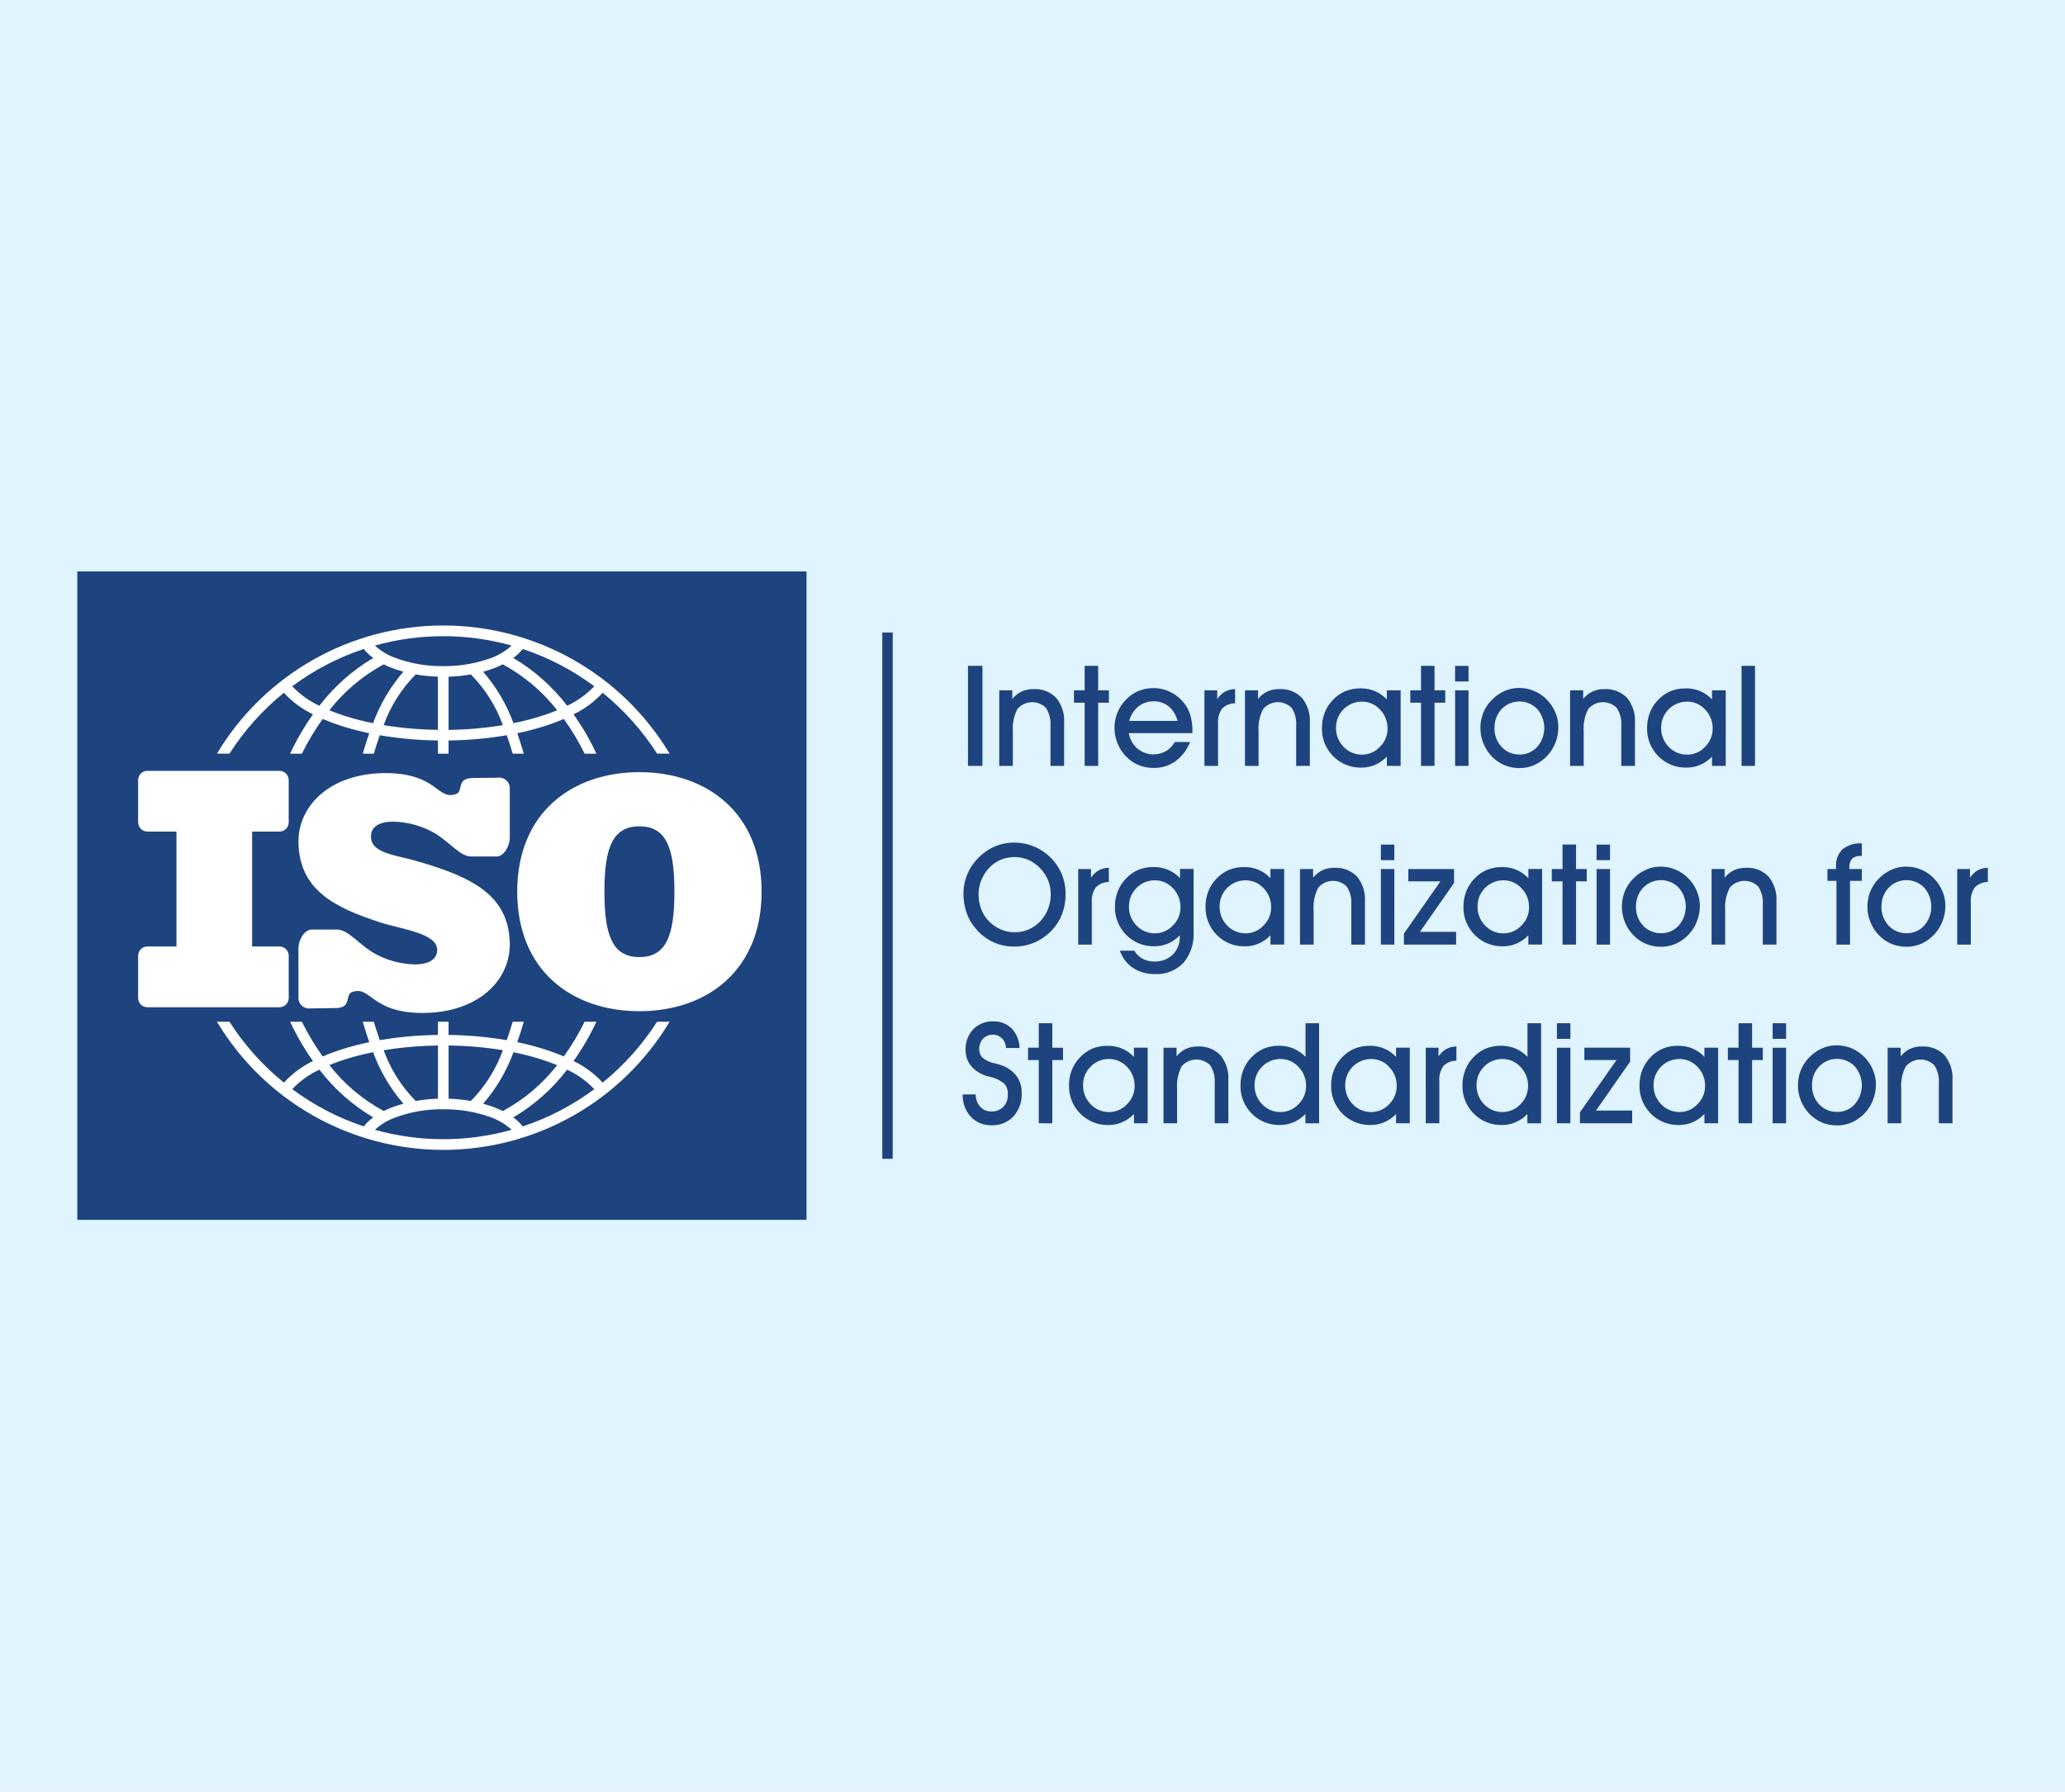
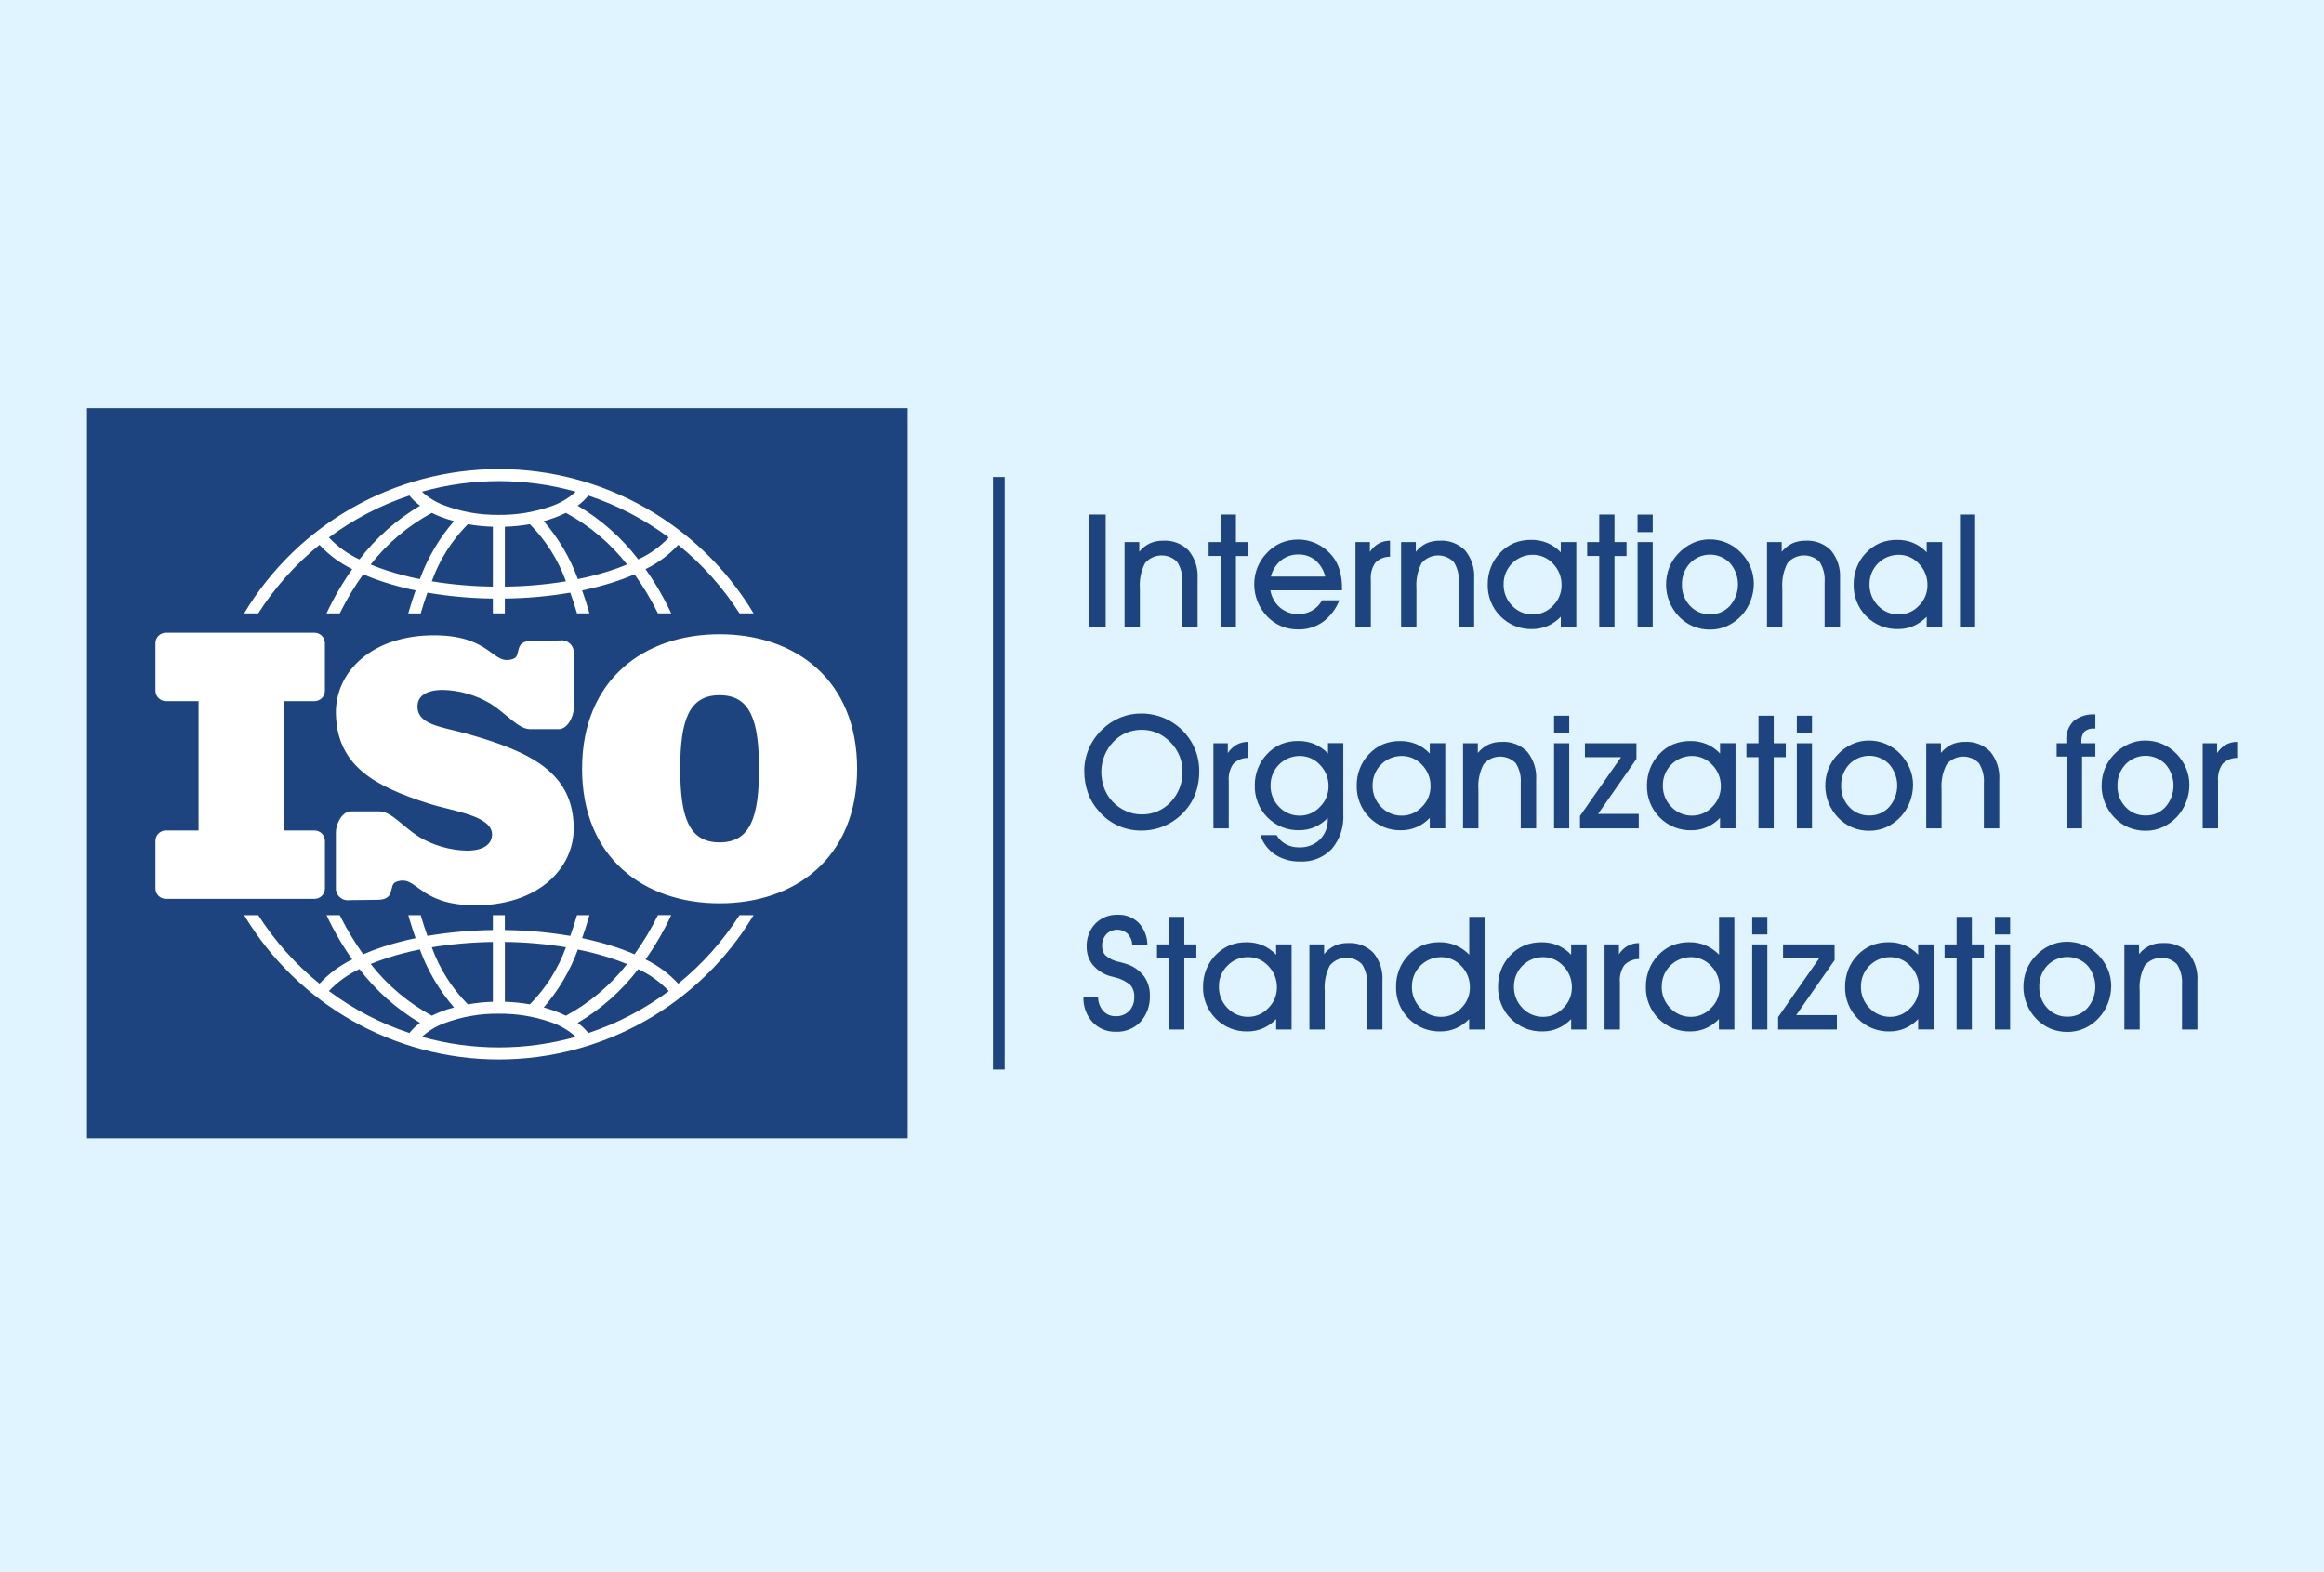
- <svg xmlns="http://www.w3.org/2000/svg" width="295" height="255.956" viewBox="0 0 295 255.956">
-   <g id="Grupo_1103084" data-name="Grupo 1103084" transform="translate(-705 -5481.66)">
+ <svg xmlns="http://www.w3.org/2000/svg" width="295" height="199.456" viewBox="0 0 295 199.456">
+   <g id="Grupo_1103088" data-name="Grupo 1103088" transform="translate(-705 -5481.66)">
    <g id="Grupo_1099962" data-name="Grupo 1099962" transform="translate(-72 2389.66)">
-       <rect id="Rectángulo_401369" data-name="Rectángulo 401369" width="295" height="255.956" transform="translate(777 3092)" fill="#e0f4ff" />
+       <rect id="Rectángulo_401369" data-name="Rectángulo 401369" width="295" height="199.456" transform="translate(777 3092)" fill="#e0f4ff" />
    </g>
-     <g id="Grupo_1103065" data-name="Grupo 1103065">
+     <g id="Grupo_1103065" data-name="Grupo 1103065" transform="translate(0 -29.832)">
      <g id="iso-1" transform="translate(707.547 5496.765)">
        <path id="Trazado_885419" data-name="Trazado 885419" d="M8.5,66.546H112.67V159.2H8.5Z" transform="translate(0)" fill="#1e447f" fill-rule="evenodd" />
        <path id="Trazado_885420" data-name="Trazado 885420" d="M15.414,92.287h18.87a1.324,1.324,0,0,1,1.32,1.322v6.039a1.323,1.323,0,0,1-1.32,1.32H30.378v16.418h3.907a1.328,1.328,0,0,1,1.322,1.323v6.039a1.326,1.326,0,0,1-1.322,1.32H15.414a1.323,1.323,0,0,1-1.32-1.32v-6.039a1.325,1.325,0,0,1,1.32-1.323h4.153V100.966H15.416a1.325,1.325,0,0,1-1.322-1.32V93.607a1.323,1.323,0,0,1,1.32-1.32Zm70.293,34.345c-9.614,0-17.457-5.785-17.457-17.076s7.842-17.078,17.457-17.078,17.455,5.786,17.455,17.078S95.322,126.632,85.707,126.632Zm5-17.076c0-6.178-1.115-9.341-5-9.341s-5,3.165-5,9.341,1.115,9.343,5,9.343S90.708,115.73,90.708,109.555ZM53.67,105.12c-3.2-.9-6.448-1.107-6.308-3.625.051-.916.764-1.943,3.208-1.949a12.412,12.412,0,0,1,6.069,1.753c2.045,1.292,3.519,3.226,5.008,3.226H65.3c1.079,0,1.887-1.561,1.887-2.642V94.9a1.525,1.525,0,0,0-1.746-1.632l-3.573.043c-2.356.029-1.291,1.892-2.323,2.277-2.684,1-2.671-2.879-9.826-2.974-8.072-.106-12.838,4.6-12.719,9.981.149,6.777,5.269,9.257,11.619,11.329,3.157,1.031,8.346,1.556,8.2,4.073-.051.916-.764,1.944-3.208,1.951a12.446,12.446,0,0,1-6.069-1.753c-2.045-1.292-3.521-3.227-5.008-3.227H38.885c-1.081,0-1.887,1.562-1.887,2.642v6.988a1.523,1.523,0,0,0,1.746,1.632l3.573-.042c2.356-.031,1.292-1.893,2.325-2.278,2.684-1,2.67,2.879,9.824,2.972,8.074.106,12.838-4.6,12.72-9.982-.151-6.777-5.235-9.445-13.517-11.776ZM80.455,81.132A13.818,13.818,0,0,1,76.3,84.214a35.975,35.975,0,0,1,3.263,5.62H77.88a34.422,34.422,0,0,0-2.974-4.962,29.905,29.905,0,0,1-2.932,1.082c-1.165.365-2.409.688-3.719.96q.422,1.193.8,2.477l.127.443H67.606l-.006-.022q-.384-1.319-.848-2.612a53.209,53.209,0,0,1-8.308.747v1.887H56.925V87.948a53,53,0,0,1-8.307-.747q-.467,1.3-.854,2.635H46.189c.04-.149.084-.3.127-.443q.375-1.284.8-2.479a38.425,38.425,0,0,1-4.08-1.075q-1.308-.422-2.57-.967a34.528,34.528,0,0,0-2.84,4.688l-.137.273h-1.68a36.154,36.154,0,0,1,3.264-5.62,13.8,13.8,0,0,1-4.156-3.083,36.6,36.6,0,0,0-7.777,8.7H25.353a37.7,37.7,0,0,1,64.665,0H88.232a36.7,36.7,0,0,0-7.777-8.7ZM47.919,74.389A8.481,8.481,0,0,0,50.708,76.1a18.958,18.958,0,0,0,6.977,1.228,19.364,19.364,0,0,0,6.547-1.062,8.955,8.955,0,0,0,3.219-1.878,36.176,36.176,0,0,0-19.533,0Zm-.238,1.775a6.837,6.837,0,0,1-1.35-1.289A36.2,36.2,0,0,0,36.112,80.2a12.563,12.563,0,0,0,3.876,2.786A26.957,26.957,0,0,1,47.681,76.164Zm4.308,1.96a16.463,16.463,0,0,1-1.845-.617q-.49-.2-.964-.433a24.808,24.808,0,0,0-7.766,6.558q.988.41,2.093.769a37.144,37.144,0,0,0,4.15,1.079A23.654,23.654,0,0,1,51.989,78.124Zm4.935.711a22.383,22.383,0,0,1-3.177-.323,19.882,19.882,0,0,0-4.577,7.245,51.863,51.863,0,0,0,7.754.674Zm4.7-.323a22.61,22.61,0,0,1-3.179.323v7.6a51.679,51.679,0,0,0,7.755-.674A19.9,19.9,0,0,0,61.622,78.512Zm4.567-1.44a13.769,13.769,0,0,1-1.441.617c-.435.158-.891.3-1.367.435a23.672,23.672,0,0,1,4.333,7.353,37.94,37.94,0,0,0,3.809-.969q1.237-.384,2.435-.877A24.819,24.819,0,0,0,66.19,77.072Zm2.85-2.2a6.805,6.805,0,0,1-1.351,1.289,26.933,26.933,0,0,1,7.692,6.822A12.564,12.564,0,0,0,79.258,80.2,36.156,36.156,0,0,0,69.039,74.876Zm11.416,61.965a13.794,13.794,0,0,0-4.157-3.084,35.935,35.935,0,0,0,3.263-5.617H77.88a34.438,34.438,0,0,1-2.974,4.963,29.9,29.9,0,0,0-2.932-1.082q-1.835-.57-3.719-.961.422-1.193.8-2.475l.127-.443H67.606l-.006.022q-.384,1.319-.848,2.612a52.839,52.839,0,0,0-8.308-.745v-1.887H56.925v1.887a52.821,52.821,0,0,0-8.307.745q-.468-1.3-.854-2.634H46.189c.04.149.084.294.127.443q.375,1.284.8,2.479a38.434,38.434,0,0,0-4.08,1.073c-.908.294-1.767.618-2.57.967a34.643,34.643,0,0,1-2.84-4.69l-.137-.273h-1.68a36.115,36.115,0,0,0,3.264,5.617,13.806,13.806,0,0,0-4.156,3.084,36.536,36.536,0,0,1-7.777-8.7H25.353a37.7,37.7,0,0,0,64.665,0H88.232a36.635,36.635,0,0,1-7.777,8.7Zm-32.536,6.743a8.507,8.507,0,0,1,2.789-1.711,18.961,18.961,0,0,1,6.977-1.225,19.444,19.444,0,0,1,6.547,1.059,8.978,8.978,0,0,1,3.219,1.878,36.176,36.176,0,0,1-19.533,0Zm-.238-1.775a6.791,6.791,0,0,0-1.35,1.289,36.165,36.165,0,0,1-10.22-5.327,12.586,12.586,0,0,1,3.876-2.784A26.91,26.91,0,0,0,47.681,141.809Zm4.308-1.96a16.46,16.46,0,0,0-1.845.615q-.489.2-.964.433a24.767,24.767,0,0,1-7.766-6.558q.988-.41,2.093-.767a36.481,36.481,0,0,1,4.15-1.079,23.617,23.617,0,0,0,4.333,7.356Zm4.935-.713a22.844,22.844,0,0,0-3.177.325,19.864,19.864,0,0,1-4.577-7.246,52.7,52.7,0,0,1,7.754-.674Zm4.7.325a22.844,22.844,0,0,0-3.179-.325v-7.6a52.092,52.092,0,0,1,7.755.674A19.891,19.891,0,0,1,61.622,139.461ZM66.19,140.9a14.1,14.1,0,0,0-1.441-.615c-.435-.158-.891-.3-1.367-.433a23.644,23.644,0,0,0,4.333-7.355,37.935,37.935,0,0,1,3.809.971c.862.27,1.676.564,2.435.876A24.792,24.792,0,0,1,66.19,140.9Zm2.85,2.2a6.717,6.717,0,0,0-1.351-1.289,26.933,26.933,0,0,0,7.692-6.822,12.614,12.614,0,0,1,3.878,2.784A36.236,36.236,0,0,1,69.039,143.1Z" transform="translate(3.091 2.753)" fill="#fff" fill-rule="evenodd" />
        <path id="Trazado_885421" data-name="Trazado 885421" d="M96.861,91.23h-2.07v-14.3h2.07Zm4.341,0H99.257v-10.8h1.867v1.23a3.857,3.857,0,0,1,1.34-1.067,3.943,3.943,0,0,1,1.673-.339,4.18,4.18,0,0,1,3.257,1.247,5.131,5.131,0,0,1,1.134,3.575v6.153h-1.952V85.5a4.181,4.181,0,0,0-.637-2.55,2.764,2.764,0,0,0-4.083.148,6.005,6.005,0,0,0-.652,3.227V91.23h0Zm10.256,0V82.194h-1.528V80.429h1.528v-3.5h1.935v3.5h1.531v1.766h-1.531V91.23ZM124.73,84.8a3.889,3.889,0,0,0-1.259-2.067A3.251,3.251,0,0,0,121.336,82a3.46,3.46,0,0,0-2.218.75,3.85,3.85,0,0,0-1.289,2.05h6.9Zm-6.96,1.747a3.669,3.669,0,0,0,1.222,2.194,3.6,3.6,0,0,0,4.077.376,3.39,3.39,0,0,0,1.259-1.3h2.19a6.181,6.181,0,0,1-2.087,2.749,5.25,5.25,0,0,1-3.115.95,5.56,5.56,0,0,1-2.193-.421,5.438,5.438,0,0,1-1.8-1.266,5.911,5.911,0,0,1-1.607-4.005,5.8,5.8,0,0,1,.388-2.131,5.7,5.7,0,0,1,1.143-1.806,5.362,5.362,0,0,1,1.814-1.331,5.422,5.422,0,0,1,2.211-.446,5.479,5.479,0,0,1,2.645.663,5.686,5.686,0,0,1,2.02,1.85,5.578,5.578,0,0,1,.694,1.615,8.038,8.038,0,0,1,.225,2.006v.306H117.77v0Zm12.745,4.682h-1.944v-10.8H130.4v1.247a3.272,3.272,0,0,1,1.107-1.062,3,3,0,0,1,1.447-.359v2.031a2.59,2.59,0,0,0-1.871.77,3.354,3.354,0,0,0-.564,2.165V91.23Zm5.789,0H134.36v-10.8h1.868v1.23a3.829,3.829,0,0,1,1.34-1.067,3.929,3.929,0,0,1,1.671-.339A4.191,4.191,0,0,1,142.5,81.5a5.154,5.154,0,0,1,1.132,3.575v6.153h-1.954V85.5a4.181,4.181,0,0,0-.637-2.55,2.763,2.763,0,0,0-4.081.148,6.034,6.034,0,0,0-.652,3.227V91.23h0Zm11.065-5.47a3.788,3.788,0,0,0,1.086,2.749,3.551,3.551,0,0,0,2.654,1.109,3.446,3.446,0,0,0,2.527-1.113,3.61,3.61,0,0,0,1.095-2.607,3.817,3.817,0,0,0-1.082-2.724,3.456,3.456,0,0,0-2.578-1.132,3.693,3.693,0,0,0-3.7,3.719Zm7.262,5.47V89.9a5.086,5.086,0,0,1-1.659,1.172,4.918,4.918,0,0,1-1.963.4,5.468,5.468,0,0,1-4.044-1.624,5.546,5.546,0,0,1-1.61-4.069,5.8,5.8,0,0,1,.4-2.162,5.375,5.375,0,0,1,1.149-1.8,5.3,5.3,0,0,1,1.778-1.261,5.667,5.667,0,0,1,2.208-.408,5.185,5.185,0,0,1,2.037.391,5.034,5.034,0,0,1,1.7,1.19V80.427H156.6v10.8h-1.966v0Zm4.879,0V82.194h-1.531V80.429h1.531v-3.5h1.935v3.5h1.531v1.766h-1.531V91.23ZM166.3,79.162h-1.926V76.933H166.3ZM164.379,91.23v-10.8H166.3v10.8Zm5.629-5.411a3.765,3.765,0,0,0,1.025,2.7A3.373,3.373,0,0,0,173.59,89.6a3.3,3.3,0,0,0,2.514-1.086,4.131,4.131,0,0,0,0-5.426,3.524,3.524,0,0,0-5.072.017,3.8,3.8,0,0,0-1.023,2.715Zm-2.014.022a5.866,5.866,0,0,1,.388-2.145,5.466,5.466,0,0,1,1.14-1.792,5.815,5.815,0,0,1,1.839-1.343,4.986,4.986,0,0,1,2.12-.474,5.473,5.473,0,0,1,4.007,1.669,5.875,5.875,0,0,1,1.222,1.837,5.4,5.4,0,0,1,.424,2.112,6.085,6.085,0,0,1-.4,2.159,5.776,5.776,0,0,1-2.963,3.207,5.193,5.193,0,0,1-2.183.466,5.507,5.507,0,0,1-2.19-.426,5.426,5.426,0,0,1-1.8-1.263A5.855,5.855,0,0,1,168.418,88a5.741,5.741,0,0,1-.424-2.159Zm14.756,5.389h-1.944v-10.8h1.868v1.23a3.857,3.857,0,0,1,1.34-1.067,3.94,3.94,0,0,1,1.671-.339,4.191,4.191,0,0,1,3.258,1.247,5.139,5.139,0,0,1,1.134,3.575v6.153h-1.957V85.5a4.182,4.182,0,0,0-.634-2.55,2.763,2.763,0,0,0-4.081.148,6,6,0,0,0-.655,3.227V91.23Zm11.068-5.47a3.776,3.776,0,0,0,1.086,2.749,3.551,3.551,0,0,0,2.654,1.109,3.451,3.451,0,0,0,2.527-1.113,3.62,3.62,0,0,0,1.092-2.607,3.8,3.8,0,0,0-1.082-2.724,3.451,3.451,0,0,0-2.578-1.132,3.693,3.693,0,0,0-3.7,3.719Zm7.262,5.47V89.9a5.131,5.131,0,0,1-1.662,1.172,4.908,4.908,0,0,1-1.96.4,5.474,5.474,0,0,1-4.045-1.624,5.544,5.544,0,0,1-1.607-4.069,5.86,5.86,0,0,1,.4-2.162,5.423,5.423,0,0,1,1.149-1.8,5.324,5.324,0,0,1,1.78-1.261,5.64,5.64,0,0,1,2.205-.408,5.212,5.212,0,0,1,2.041.391,5.1,5.1,0,0,1,1.7,1.19V80.427h1.963v10.8H201.08v0Zm4.222,0v-14.3h1.923v14.3Zm-109,18.316a6.027,6.027,0,0,0,.371,2.117,4.963,4.963,0,0,0,1.072,1.719,5.221,5.221,0,0,0,1.7,1.193,4.825,4.825,0,0,0,1.964.421,4.915,4.915,0,0,0,3.71-1.575,5.478,5.478,0,0,0,1.492-3.915,5.1,5.1,0,0,0-.357-1.89,5.616,5.616,0,0,0-2.791-2.944,5.141,5.141,0,0,0-3.979-.037,4.833,4.833,0,0,0-1.618,1.109,5.513,5.513,0,0,0-1.149,1.76,5.348,5.348,0,0,0-.412,2.044Zm-2.162-.017a7.269,7.269,0,0,1,.568-2.848,7.413,7.413,0,0,1,1.669-2.426,7.194,7.194,0,0,1,2.312-1.545,7.051,7.051,0,0,1,2.735-.526,7.366,7.366,0,0,1,6.762,4.488,7.4,7.4,0,0,1,.551,2.859,8.034,8.034,0,0,1-.474,2.8,6.881,6.881,0,0,1-1.41,2.3,7.572,7.572,0,0,1-2.482,1.8,7.221,7.221,0,0,1-2.969.61A6.965,6.965,0,0,1,96,114.592a6.907,6.907,0,0,1-1.385-2.3,8.1,8.1,0,0,1-.469-2.763Zm18.342,7.234h-1.944v-10.8h1.826v1.247a3.272,3.272,0,0,1,1.107-1.062,3,3,0,0,1,1.447-.359v2.031a2.59,2.59,0,0,0-1.871.77,3.335,3.335,0,0,0-.564,2.165v6.008Zm4,.863h2.072a3.032,3.032,0,0,0,1.183,1.152,3.453,3.453,0,0,0,1.671.4,3.6,3.6,0,0,0,2.642-.989,3.5,3.5,0,0,0,1-2.618v-.137A5.115,5.115,0,0,1,123.4,116.6a4.846,4.846,0,0,1-1.96.4,5.47,5.47,0,0,1-4.045-1.626,5.558,5.558,0,0,1-1.607-4.067,5.869,5.869,0,0,1,.4-2.163,5.49,5.49,0,0,1,1.149-1.8,5.324,5.324,0,0,1,1.78-1.261,5.64,5.64,0,0,1,2.205-.408,5.241,5.241,0,0,1,2.037.391,5.343,5.343,0,0,1,1.722,1.19v-1.306h1.944v9.01a6.3,6.3,0,0,1-1.461,4.417,5.19,5.19,0,0,1-4.025,1.595,5.592,5.592,0,0,1-3.173-.876,4.783,4.783,0,0,1-1.874-2.479Zm1.308-6.333a3.773,3.773,0,0,0,1.086,2.749,3.553,3.553,0,0,0,2.654,1.11,3.451,3.451,0,0,0,2.527-1.113,3.6,3.6,0,0,0,1.092-2.609,3.794,3.794,0,0,0-1.082-2.724,3.45,3.45,0,0,0-2.575-1.132,3.693,3.693,0,0,0-3.7,3.719Zm12.949,0a3.786,3.786,0,0,0,1.086,2.749,3.558,3.558,0,0,0,2.654,1.11,3.451,3.451,0,0,0,2.527-1.113,3.611,3.611,0,0,0,1.092-2.609,3.817,3.817,0,0,0-1.079-2.724,3.462,3.462,0,0,0-2.578-1.132,3.693,3.693,0,0,0-3.7,3.719Zm7.262,5.47v-1.326a5.115,5.115,0,0,1-1.662,1.171,4.845,4.845,0,0,1-1.96.4,5.47,5.47,0,0,1-4.045-1.626,5.558,5.558,0,0,1-1.607-4.067,5.808,5.808,0,0,1,.4-2.163,5.39,5.39,0,0,1,1.149-1.8,5.3,5.3,0,0,1,1.778-1.261,5.651,5.651,0,0,1,2.205-.408,5.19,5.19,0,0,1,2.041.391,5.065,5.065,0,0,1,1.7,1.19v-1.306h1.966v10.8h-1.968v0Zm6.165,0h-1.944v-10.8H144.1v1.23a3.852,3.852,0,0,1,1.34-1.065,3.929,3.929,0,0,1,1.671-.339,4.191,4.191,0,0,1,3.258,1.247,5.14,5.14,0,0,1,1.134,3.576v6.151h-1.957v-5.729a4.165,4.165,0,0,0-.637-2.552,2.764,2.764,0,0,0-4.08.148,6.011,6.011,0,0,0-.655,3.229v4.9ZM155.7,104.694h-1.923v-2.228H155.7Zm-1.923,12.068v-10.8H155.7v10.8Zm10.753,0h-7.462V115.19l5.213-7.464h-4.586v-1.766h6.54v1.994l-4.872,6.981h5.165v1.826h0Zm3.055-5.47a3.773,3.773,0,0,0,1.086,2.749,3.553,3.553,0,0,0,2.654,1.11,3.451,3.451,0,0,0,2.527-1.113,3.611,3.611,0,0,0,1.092-2.609,3.807,3.807,0,0,0-1.082-2.724,3.455,3.455,0,0,0-2.575-1.132,3.693,3.693,0,0,0-3.7,3.719Zm7.26,5.47v-1.326a5.149,5.149,0,0,1-1.662,1.171,4.858,4.858,0,0,1-1.96.4,5.47,5.47,0,0,1-4.045-1.626,5.558,5.558,0,0,1-1.607-4.067,5.869,5.869,0,0,1,.4-2.163,5.489,5.489,0,0,1,1.149-1.8,5.324,5.324,0,0,1,1.78-1.261,5.64,5.64,0,0,1,2.205-.408,5.212,5.212,0,0,1,2.041.391,5.1,5.1,0,0,1,1.7,1.19v-1.306h1.963v10.8h-1.963v0Zm4.881,0v-9.034h-1.531v-1.766h1.531v-3.5h1.932v3.5h1.531v1.766h-1.531v9.034Zm6.791-12.068h-1.923v-2.228h1.923Zm-1.923,12.068v-10.8h1.923v10.8Zm5.626-5.409a3.772,3.772,0,0,0,1.025,2.7,3.372,3.372,0,0,0,2.556,1.079,3.3,3.3,0,0,0,2.517-1.086,4.131,4.131,0,0,0,0-5.426,3.528,3.528,0,0,0-5.075.017,3.819,3.819,0,0,0-1.023,2.716Zm-2.014.022a5.889,5.889,0,0,1,.388-2.148,5.425,5.425,0,0,1,1.143-1.792,5.8,5.8,0,0,1,1.836-1.343,5,5,0,0,1,2.123-.472,5.459,5.459,0,0,1,4,1.669,5.788,5.788,0,0,1,1.222,1.837,5.391,5.391,0,0,1,.427,2.11,6.029,6.029,0,0,1-.4,2.16,5.777,5.777,0,0,1-2.963,3.207,5.194,5.194,0,0,1-2.183.467,5.513,5.513,0,0,1-2.187-.427,5.412,5.412,0,0,1-1.8-1.261,5.881,5.881,0,0,1-1.61-4.008Zm14.759,5.387H201.02v-10.8h1.865v1.23a3.88,3.88,0,0,1,1.34-1.065,3.978,3.978,0,0,1,1.674-.339,4.191,4.191,0,0,1,3.258,1.247,5.155,5.155,0,0,1,1.132,3.576v6.151h-1.954v-5.729a4.186,4.186,0,0,0-.637-2.552,2.766,2.766,0,0,0-4.081.148,6.044,6.044,0,0,0-.652,3.229v4.9h0Zm17.828,0h-1.935v-9.111h-1.286v-1.688H218.8v-.325a3.209,3.209,0,0,1,.926-2.5,3.982,3.982,0,0,1,2.76-.839v1.8h-.169a1.646,1.646,0,0,0-1.235.391,1.879,1.879,0,0,0-.373,1.314v.158h1.778v1.688h-1.69v9.111h0Zm4.5-5.409a3.772,3.772,0,0,0,1.025,2.7,3.378,3.378,0,0,0,2.559,1.079,3.292,3.292,0,0,0,2.514-1.086,4.131,4.131,0,0,0,0-5.426,3.528,3.528,0,0,0-5.075.017,3.819,3.819,0,0,0-1.023,2.716Zm-2.014.022a5.89,5.89,0,0,1,.391-2.148,5.467,5.467,0,0,1,1.14-1.792,5.816,5.816,0,0,1,1.839-1.343,4.985,4.985,0,0,1,2.12-.472,5.46,5.46,0,0,1,4.007,1.669,5.84,5.84,0,0,1,1.222,1.837,5.387,5.387,0,0,1,.424,2.11,6.093,6.093,0,0,1-.4,2.16,5.776,5.776,0,0,1-2.963,3.207,5.2,5.2,0,0,1-2.183.467,5.535,5.535,0,0,1-2.19-.427,5.412,5.412,0,0,1-1.8-1.261,5.873,5.873,0,0,1-1.183-1.85,5.7,5.7,0,0,1-.427-2.159Zm14.781,5.387H236.11v-10.8h1.826v1.247a3.272,3.272,0,0,1,1.107-1.062,3,3,0,0,1,1.447-.359v2.031a2.582,2.582,0,0,0-1.868.77,3.334,3.334,0,0,0-.567,2.165v6.008ZM94.036,138.172h1.857a2.708,2.708,0,0,0,.655,1.772,2.06,2.06,0,0,0,1.582.662,2.288,2.288,0,0,0,1.713-.662,2.444,2.444,0,0,0,.644-1.775,2.182,2.182,0,0,0-.474-1.5,4.51,4.51,0,0,0-1.974-.992q-.133-.033-.266-.07a4.526,4.526,0,0,1-2.6-1.578A3.592,3.592,0,0,1,94.629,133a3.684,3.684,0,0,1-.18-1.162,4.112,4.112,0,0,1,1.089-2.972,3.8,3.8,0,0,1,2.859-1.132,3.554,3.554,0,0,1,2.643,1.013,4.138,4.138,0,0,1,1.117,2.788h-1.933a2.065,2.065,0,0,0-.575-1.384,1.936,1.936,0,0,0-2.71.057,2.145,2.145,0,0,0-.537,1.508,1.9,1.9,0,0,0,.1.61,1.677,1.677,0,0,0,.3.531,3.652,3.652,0,0,0,1.806.865c.426.109.753.207.981.286a4.521,4.521,0,0,1,2.148,1.541,4.038,4.038,0,0,1,.731,2.426,4.7,4.7,0,0,1-1.18,3.339,4.061,4.061,0,0,1-3.12,1.264,3.909,3.909,0,0,1-2.972-1.213,4.536,4.536,0,0,1-1.162-3.191Zm10.868,4.122v-9.032h-1.53v-1.769h1.53V128h1.935v3.494h1.531v1.769h-1.531v9.032Zm6.331-5.468a3.776,3.776,0,0,0,1.089,2.749,3.553,3.553,0,0,0,2.654,1.11,3.456,3.456,0,0,0,2.527-1.113,3.621,3.621,0,0,0,1.092-2.609,3.807,3.807,0,0,0-1.082-2.724,3.456,3.456,0,0,0-2.578-1.132,3.547,3.547,0,0,0-2.612,1.079,3.587,3.587,0,0,0-1.089,2.64Zm7.265,5.468v-1.326a5.15,5.15,0,0,1-1.662,1.171,4.861,4.861,0,0,1-1.963.4,5.473,5.473,0,0,1-4.044-1.626,5.543,5.543,0,0,1-1.61-4.067,5.871,5.871,0,0,1,.4-2.163,5.636,5.636,0,0,1,2.929-3.056,5.668,5.668,0,0,1,2.205-.407,5.211,5.211,0,0,1,2.041.391,5.118,5.118,0,0,1,1.7,1.19v-1.308h1.963v10.8H118.5Zm6.167,0h-1.944v-10.8h1.865v1.231a3.909,3.909,0,0,1,1.34-1.068,3.954,3.954,0,0,1,1.674-.337,4.179,4.179,0,0,1,3.255,1.247,5.133,5.133,0,0,1,1.134,3.576v6.151h-1.954v-5.729a4.186,4.186,0,0,0-.637-2.552,2.764,2.764,0,0,0-4.081.149,6.005,6.005,0,0,0-.652,3.227v4.9Zm11.065-5.468a3.773,3.773,0,0,0,1.086,2.749,3.553,3.553,0,0,0,2.654,1.11A3.451,3.451,0,0,0,142,139.572a3.6,3.6,0,0,0,1.092-2.609,3.794,3.794,0,0,0-1.082-2.724,3.445,3.445,0,0,0-2.575-1.132,3.7,3.7,0,0,0-3.7,3.719Zm7.262,5.468v-1.326a5.115,5.115,0,0,1-1.662,1.171,4.845,4.845,0,0,1-1.96.4,5.47,5.47,0,0,1-4.045-1.626,5.553,5.553,0,0,1-1.607-4.067,5.808,5.808,0,0,1,.4-2.163,5.409,5.409,0,0,1,1.146-1.8,5.324,5.324,0,0,1,1.78-1.261,5.668,5.668,0,0,1,2.205-.407,5.24,5.24,0,0,1,2.037.391,5.3,5.3,0,0,1,1.722,1.19V128h1.944v14.295h-1.964Zm5.687-5.468a3.786,3.786,0,0,0,1.086,2.749,3.559,3.559,0,0,0,2.654,1.11,3.451,3.451,0,0,0,2.527-1.113,3.608,3.608,0,0,0,1.092-2.609,3.807,3.807,0,0,0-1.082-2.724,3.445,3.445,0,0,0-2.575-1.132,3.7,3.7,0,0,0-3.7,3.719Zm7.265,5.468v-1.326a5.161,5.161,0,0,1-1.665,1.171,4.846,4.846,0,0,1-1.96.4,5.47,5.47,0,0,1-4.045-1.626,5.553,5.553,0,0,1-1.607-4.067,5.808,5.808,0,0,1,.4-2.163,5.369,5.369,0,0,1,1.149-1.8A5.3,5.3,0,0,1,150,131.627a5.679,5.679,0,0,1,2.205-.407,5.2,5.2,0,0,1,2.041.391,5.129,5.129,0,0,1,1.7,1.19v-1.308h1.963v10.8h-1.965Zm6.184,0h-1.944v-10.8h1.826v1.247a3.272,3.272,0,0,1,1.107-1.062,2.981,2.981,0,0,1,1.447-.357v2.03a2.565,2.565,0,0,0-1.868.773,3.324,3.324,0,0,0-.567,2.163v6.007h0Zm5.311-5.468a3.786,3.786,0,0,0,1.086,2.749,3.559,3.559,0,0,0,2.654,1.11,3.451,3.451,0,0,0,2.527-1.113,3.6,3.6,0,0,0,1.092-2.609,3.805,3.805,0,0,0-1.079-2.724,3.456,3.456,0,0,0-2.578-1.132,3.7,3.7,0,0,0-3.7,3.719Zm7.262,5.468v-1.326a5.1,5.1,0,0,1-1.659,1.171,4.866,4.866,0,0,1-1.963.4,5.47,5.47,0,0,1-4.045-1.626,5.553,5.553,0,0,1-1.607-4.067,5.808,5.808,0,0,1,.4-2.163,5.369,5.369,0,0,1,1.149-1.8,5.3,5.3,0,0,1,1.778-1.261,5.69,5.69,0,0,1,2.205-.407,5.229,5.229,0,0,1,2.037.391,5.3,5.3,0,0,1,1.722,1.19V128h1.944v14.295H174.7Zm6.148-12.065h-1.923V128h1.923Zm-1.924,12.065v-10.8h1.923v10.8Zm10.753,0h-7.462v-1.572l5.213-7.462h-4.586v-1.769h6.54v2l-4.872,6.979h5.165v1.828h0Zm3.052-5.468a3.776,3.776,0,0,0,1.089,2.749,3.553,3.553,0,0,0,2.654,1.11A3.456,3.456,0,0,0,199,139.572a3.608,3.608,0,0,0,1.092-2.609,3.807,3.807,0,0,0-1.082-2.724,3.456,3.456,0,0,0-2.578-1.132,3.7,3.7,0,0,0-3.7,3.719Zm7.265,5.468v-1.326a5.149,5.149,0,0,1-1.662,1.171,4.861,4.861,0,0,1-1.963.4,5.473,5.473,0,0,1-4.044-1.626,5.541,5.541,0,0,1-1.607-4.067,5.869,5.869,0,0,1,.4-2.163,5.466,5.466,0,0,1,1.149-1.8,5.324,5.324,0,0,1,1.78-1.261,5.668,5.668,0,0,1,2.205-.407,5.211,5.211,0,0,1,2.041.391,5.118,5.118,0,0,1,1.7,1.19v-1.308h1.963v10.8h-1.961Zm4.876,0v-9.032h-1.528v-1.769h1.528V128h1.935v3.494h1.531v1.769h-1.531v9.032Zm6.794-12.065h-1.923V128h1.923Zm-1.923,12.065v-10.8h1.923v10.8Zm5.626-5.407a3.772,3.772,0,0,0,1.025,2.7,3.367,3.367,0,0,0,2.556,1.079,3.3,3.3,0,0,0,2.517-1.086,4.131,4.131,0,0,0,0-5.426,3.528,3.528,0,0,0-5.075.017A3.821,3.821,0,0,0,215.369,136.887Zm-2.014.02a5.876,5.876,0,0,1,.388-2.148,5.424,5.424,0,0,1,1.143-1.792,5.827,5.827,0,0,1,1.836-1.343,5,5,0,0,1,2.123-.471,5.579,5.579,0,0,1,2.18.421,5.816,5.816,0,0,1,3.045,3.083,5.413,5.413,0,0,1,.427,2.11,6.1,6.1,0,0,1-.4,2.16,5.776,5.776,0,0,1-2.963,3.207,5.194,5.194,0,0,1-2.183.467,5.534,5.534,0,0,1-2.19-.427,5.444,5.444,0,0,1-1.8-1.261,5.873,5.873,0,0,1-1.183-1.85,5.679,5.679,0,0,1-.424-2.157Zm14.759,5.387H226.17v-10.8h1.865v1.231a3.64,3.64,0,0,1,3.011-1.405,4.182,4.182,0,0,1,3.258,1.247,5.133,5.133,0,0,1,1.134,3.576v6.151h-1.954v-5.729a4.186,4.186,0,0,0-.637-2.552,2.764,2.764,0,0,0-4.081.149,6,6,0,0,0-.652,3.227v4.9ZM82.549,72.167h1.492v75.2H82.549Z" transform="translate(40.944 3.108)" fill="#1e447f" fill-rule="evenodd" />
      </g>
    </g>
  </g>
</svg>
